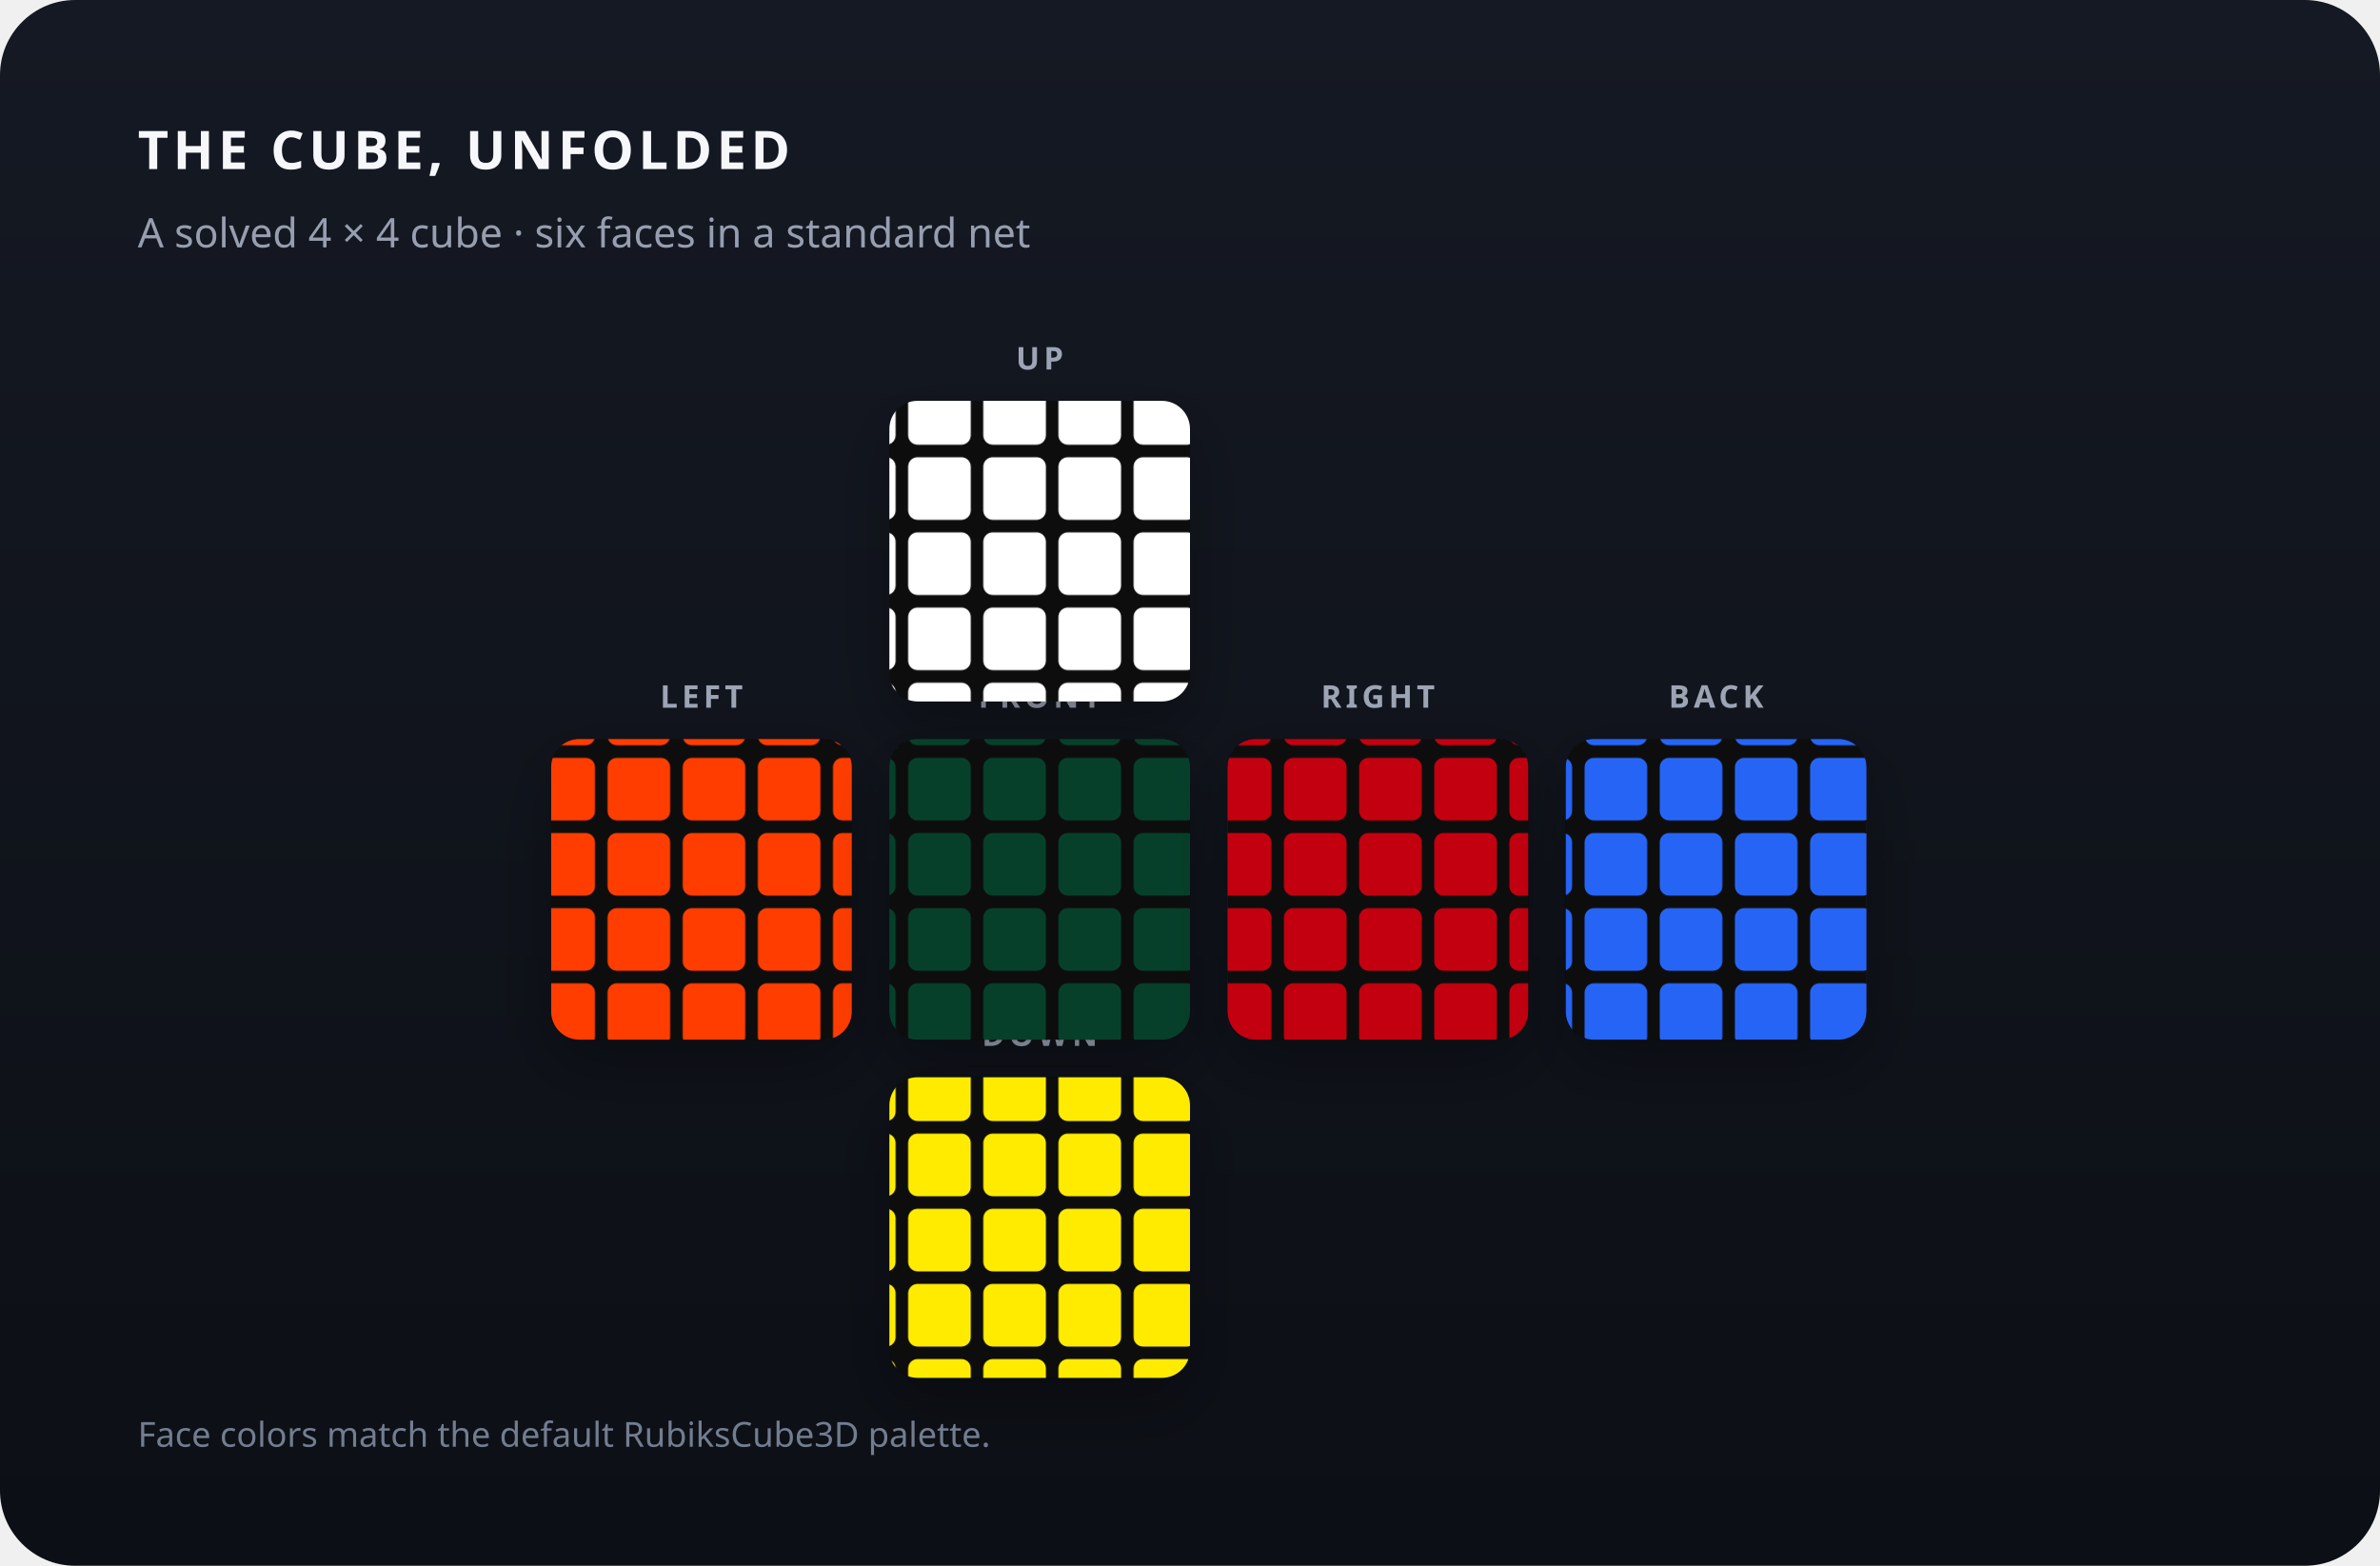
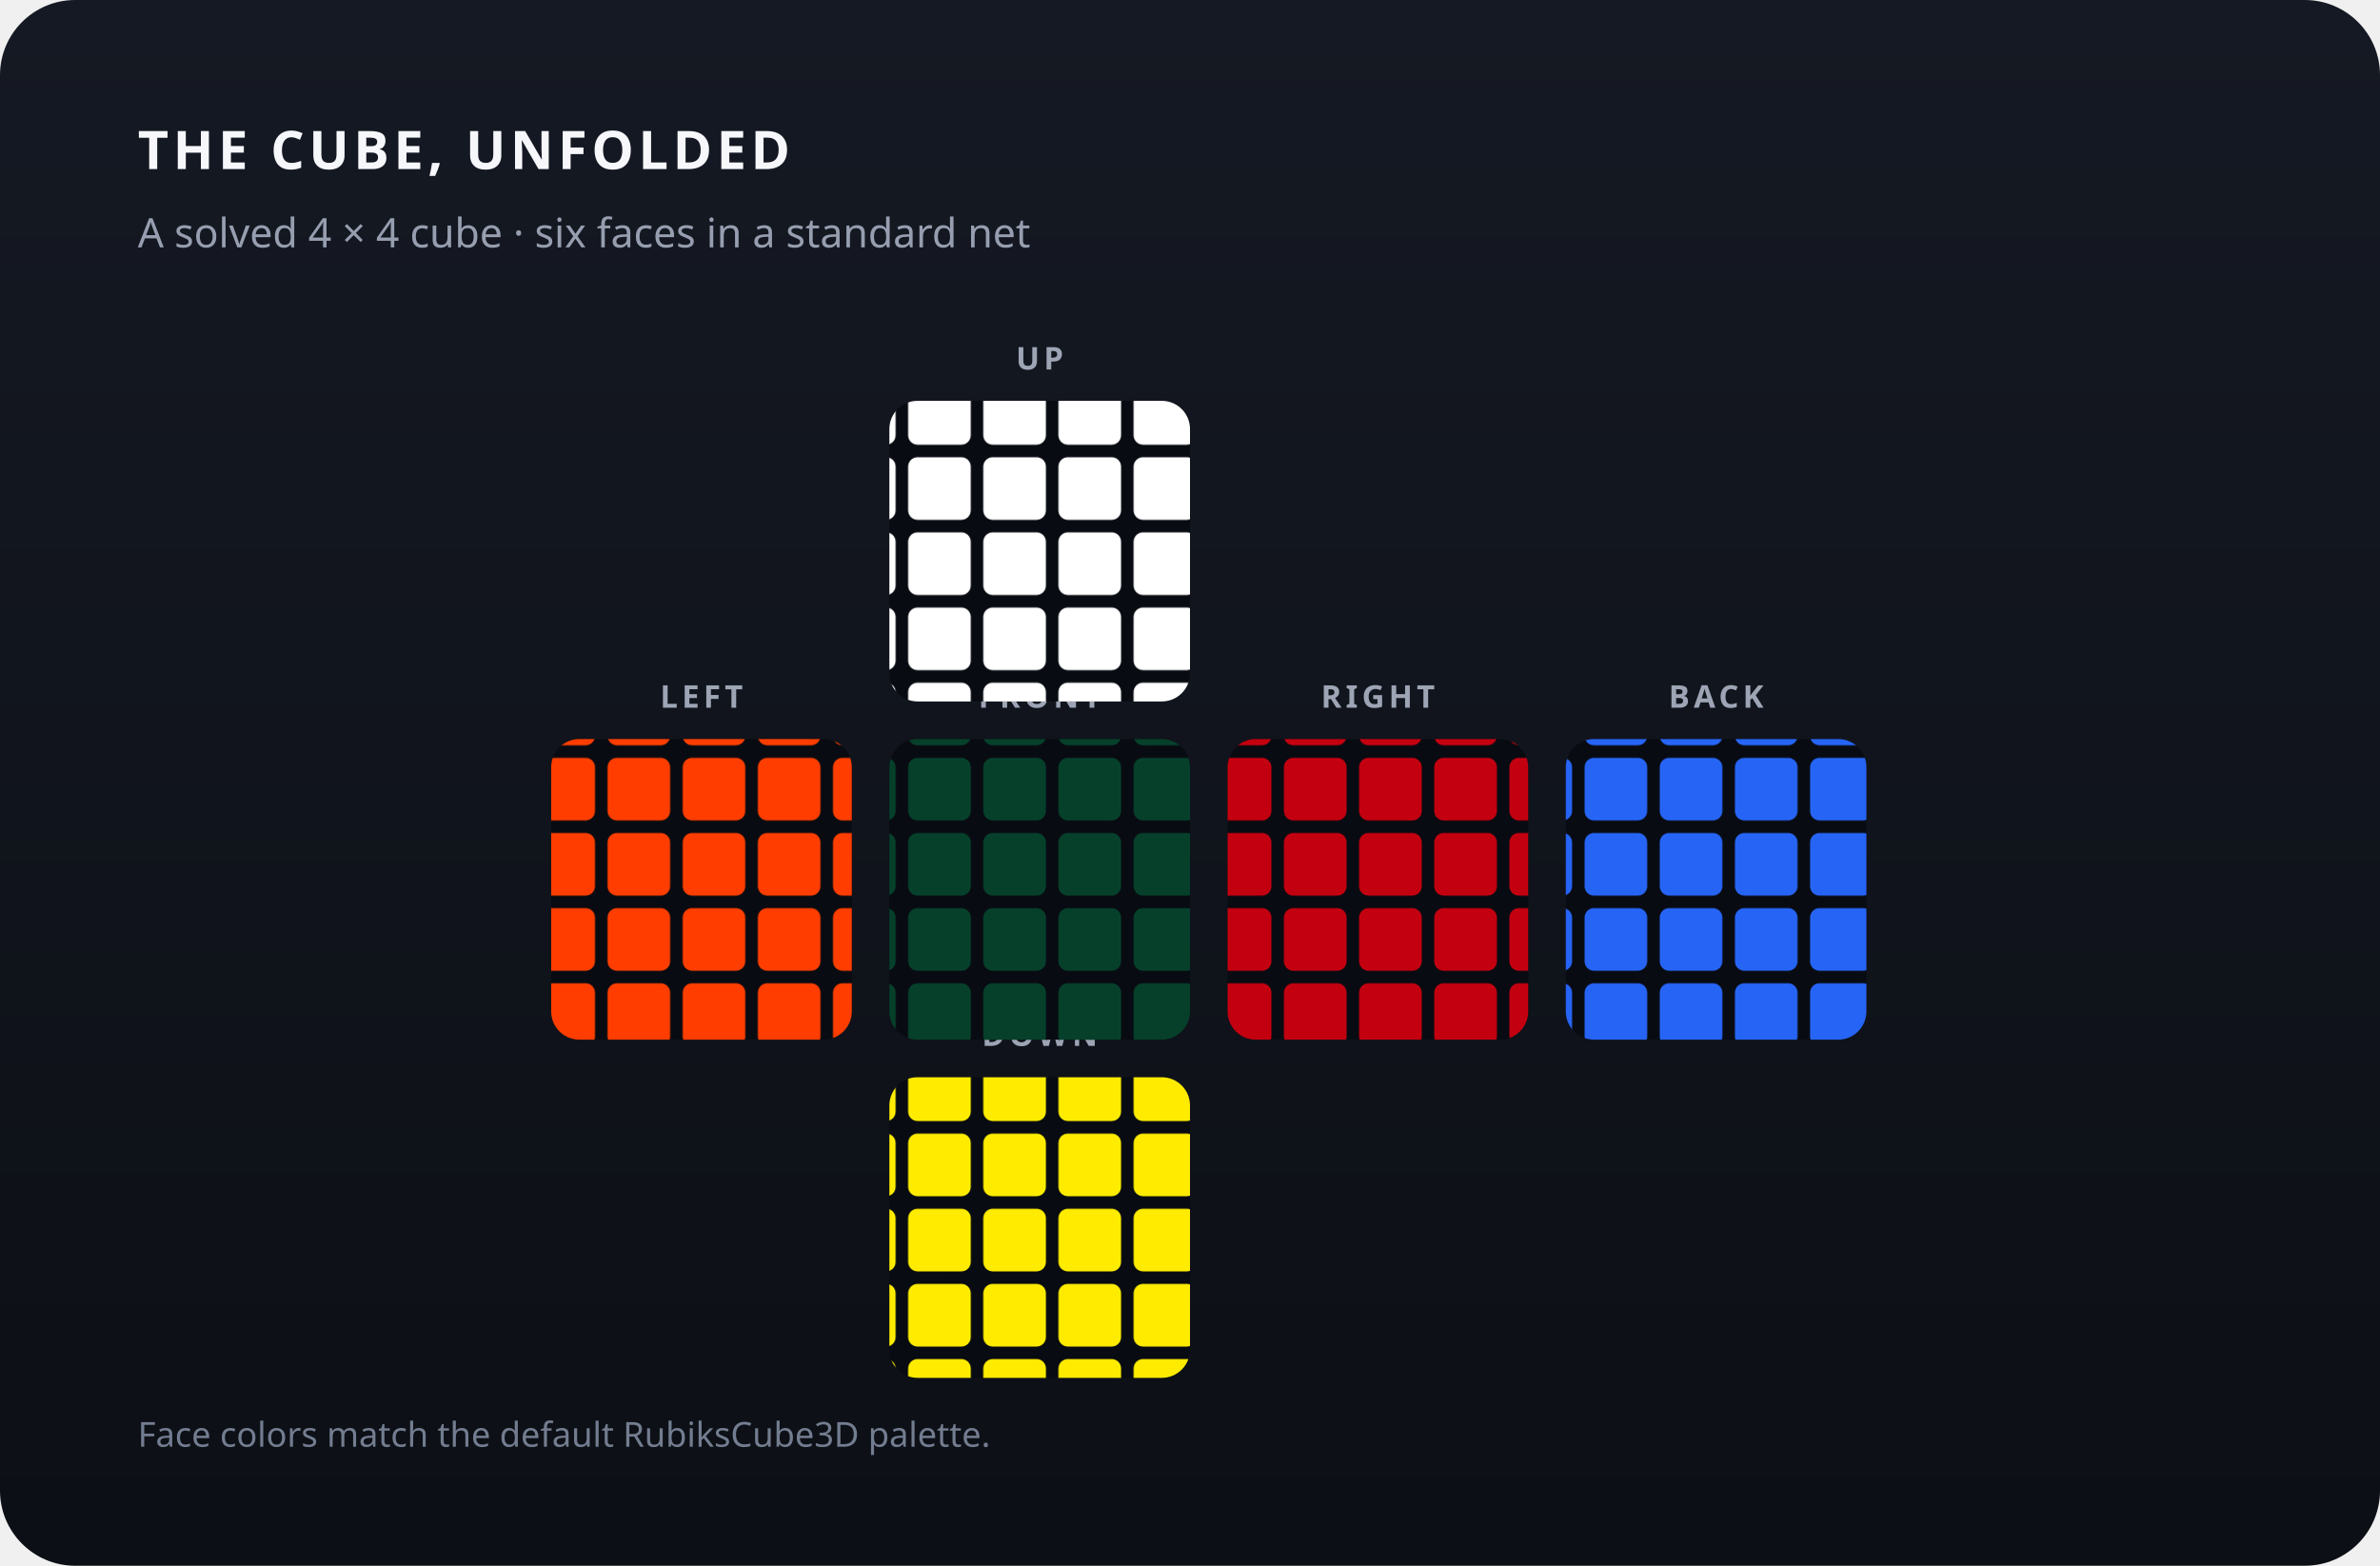
- <svg xmlns="http://www.w3.org/2000/svg" viewBox="0 0 760 500" role="img" aria-labelledby="title desc">
+ <svg xmlns="http://www.w3.org/2000/svg" width="760" height="500" viewBox="0 0 760 500" role="img" aria-labelledby="title desc">
  <defs>
    <linearGradient id="background" x2="0" y2="1">
      <stop stop-color="#151923" />
      <stop offset="1" stop-color="#0c0f15" />
    </linearGradient>
-     <filter id="shadow" x="-25%" y="-25%" width="150%" height="160%">
-       <feDropShadow dx="0" dy="8" stdDeviation="10" flood-color="#000" flood-opacity=".3" />
-     </filter>
    <pattern id="white" width="24" height="24" patternUnits="userSpaceOnUse">
      <rect x="2" y="2" width="20" height="20" rx="3" fill="#fff" />
    </pattern>
    <pattern id="orange" width="24" height="24" patternUnits="userSpaceOnUse">
      <rect x="2" y="2" width="20" height="20" rx="3" fill="#ff3d00" />
    </pattern>
    <pattern id="green" width="24" height="24" patternUnits="userSpaceOnUse">
      <rect x="2" y="2" width="20" height="20" rx="3" fill="#06402b" />
    </pattern>
    <pattern id="red" width="24" height="24" patternUnits="userSpaceOnUse">
      <rect x="2" y="2" width="20" height="20" rx="3" fill="#c30010" />
    </pattern>
    <pattern id="blue" width="24" height="24" patternUnits="userSpaceOnUse">
      <rect x="2" y="2" width="20" height="20" rx="3" fill="#2664f5" />
    </pattern>
    <pattern id="yellow" width="24" height="24" patternUnits="userSpaceOnUse">
      <rect x="2" y="2" width="20" height="20" rx="3" fill="#ffeb00" />
    </pattern>
-     <g id="face" filter="url(#shadow)">
+     <g id="face">
      <rect width="96" height="96" rx="9" fill="#080b11" />
    </g>
  </defs>
  <rect width="760" height="500" rx="24" fill="url(#background)" />
  <text x="44" y="54" fill="#f6f7fb" font-family="system-ui, sans-serif" font-size="17" font-weight="700" letter-spacing="1.4">THE CUBE, UNFOLDED</text>
  <text x="44" y="79" fill="#969eaf" font-family="system-ui, sans-serif" font-size="13">A solved 4 × 4 cube · six faces in a standard net</text>
  <g fill="#9da5b5" font-family="system-ui, sans-serif" font-size="10" font-weight="700" letter-spacing="1.3" text-anchor="middle">
    <text x="332" y="118">UP</text>
    <text x="224" y="226">LEFT</text>
    <text x="332" y="226">FRONT</text>
    <text x="440" y="226">RIGHT</text>
    <text x="548" y="226">BACK</text>
    <text x="332" y="334">DOWN</text>
  </g>
  <g>
    <use href="#face" x="284" y="128" />
    <rect x="284" y="128" width="96" height="96" rx="9" fill="url(#white)" />
    <use href="#face" x="176" y="236" />
    <rect x="176" y="236" width="96" height="96" rx="9" fill="url(#orange)" />
    <use href="#face" x="284" y="236" />
    <rect x="284" y="236" width="96" height="96" rx="9" fill="url(#green)" />
    <use href="#face" x="392" y="236" />
    <rect x="392" y="236" width="96" height="96" rx="9" fill="url(#red)" />
    <use href="#face" x="500" y="236" />
    <rect x="500" y="236" width="96" height="96" rx="9" fill="url(#blue)" />
    <use href="#face" x="284" y="344" />
    <rect x="284" y="344" width="96" height="96" rx="9" fill="url(#yellow)" />
  </g>
  <text x="44" y="462" fill="#737d90" font-family="system-ui, sans-serif" font-size="11">Face colors match the default RubiksCube3D palette.</text>
</svg>
